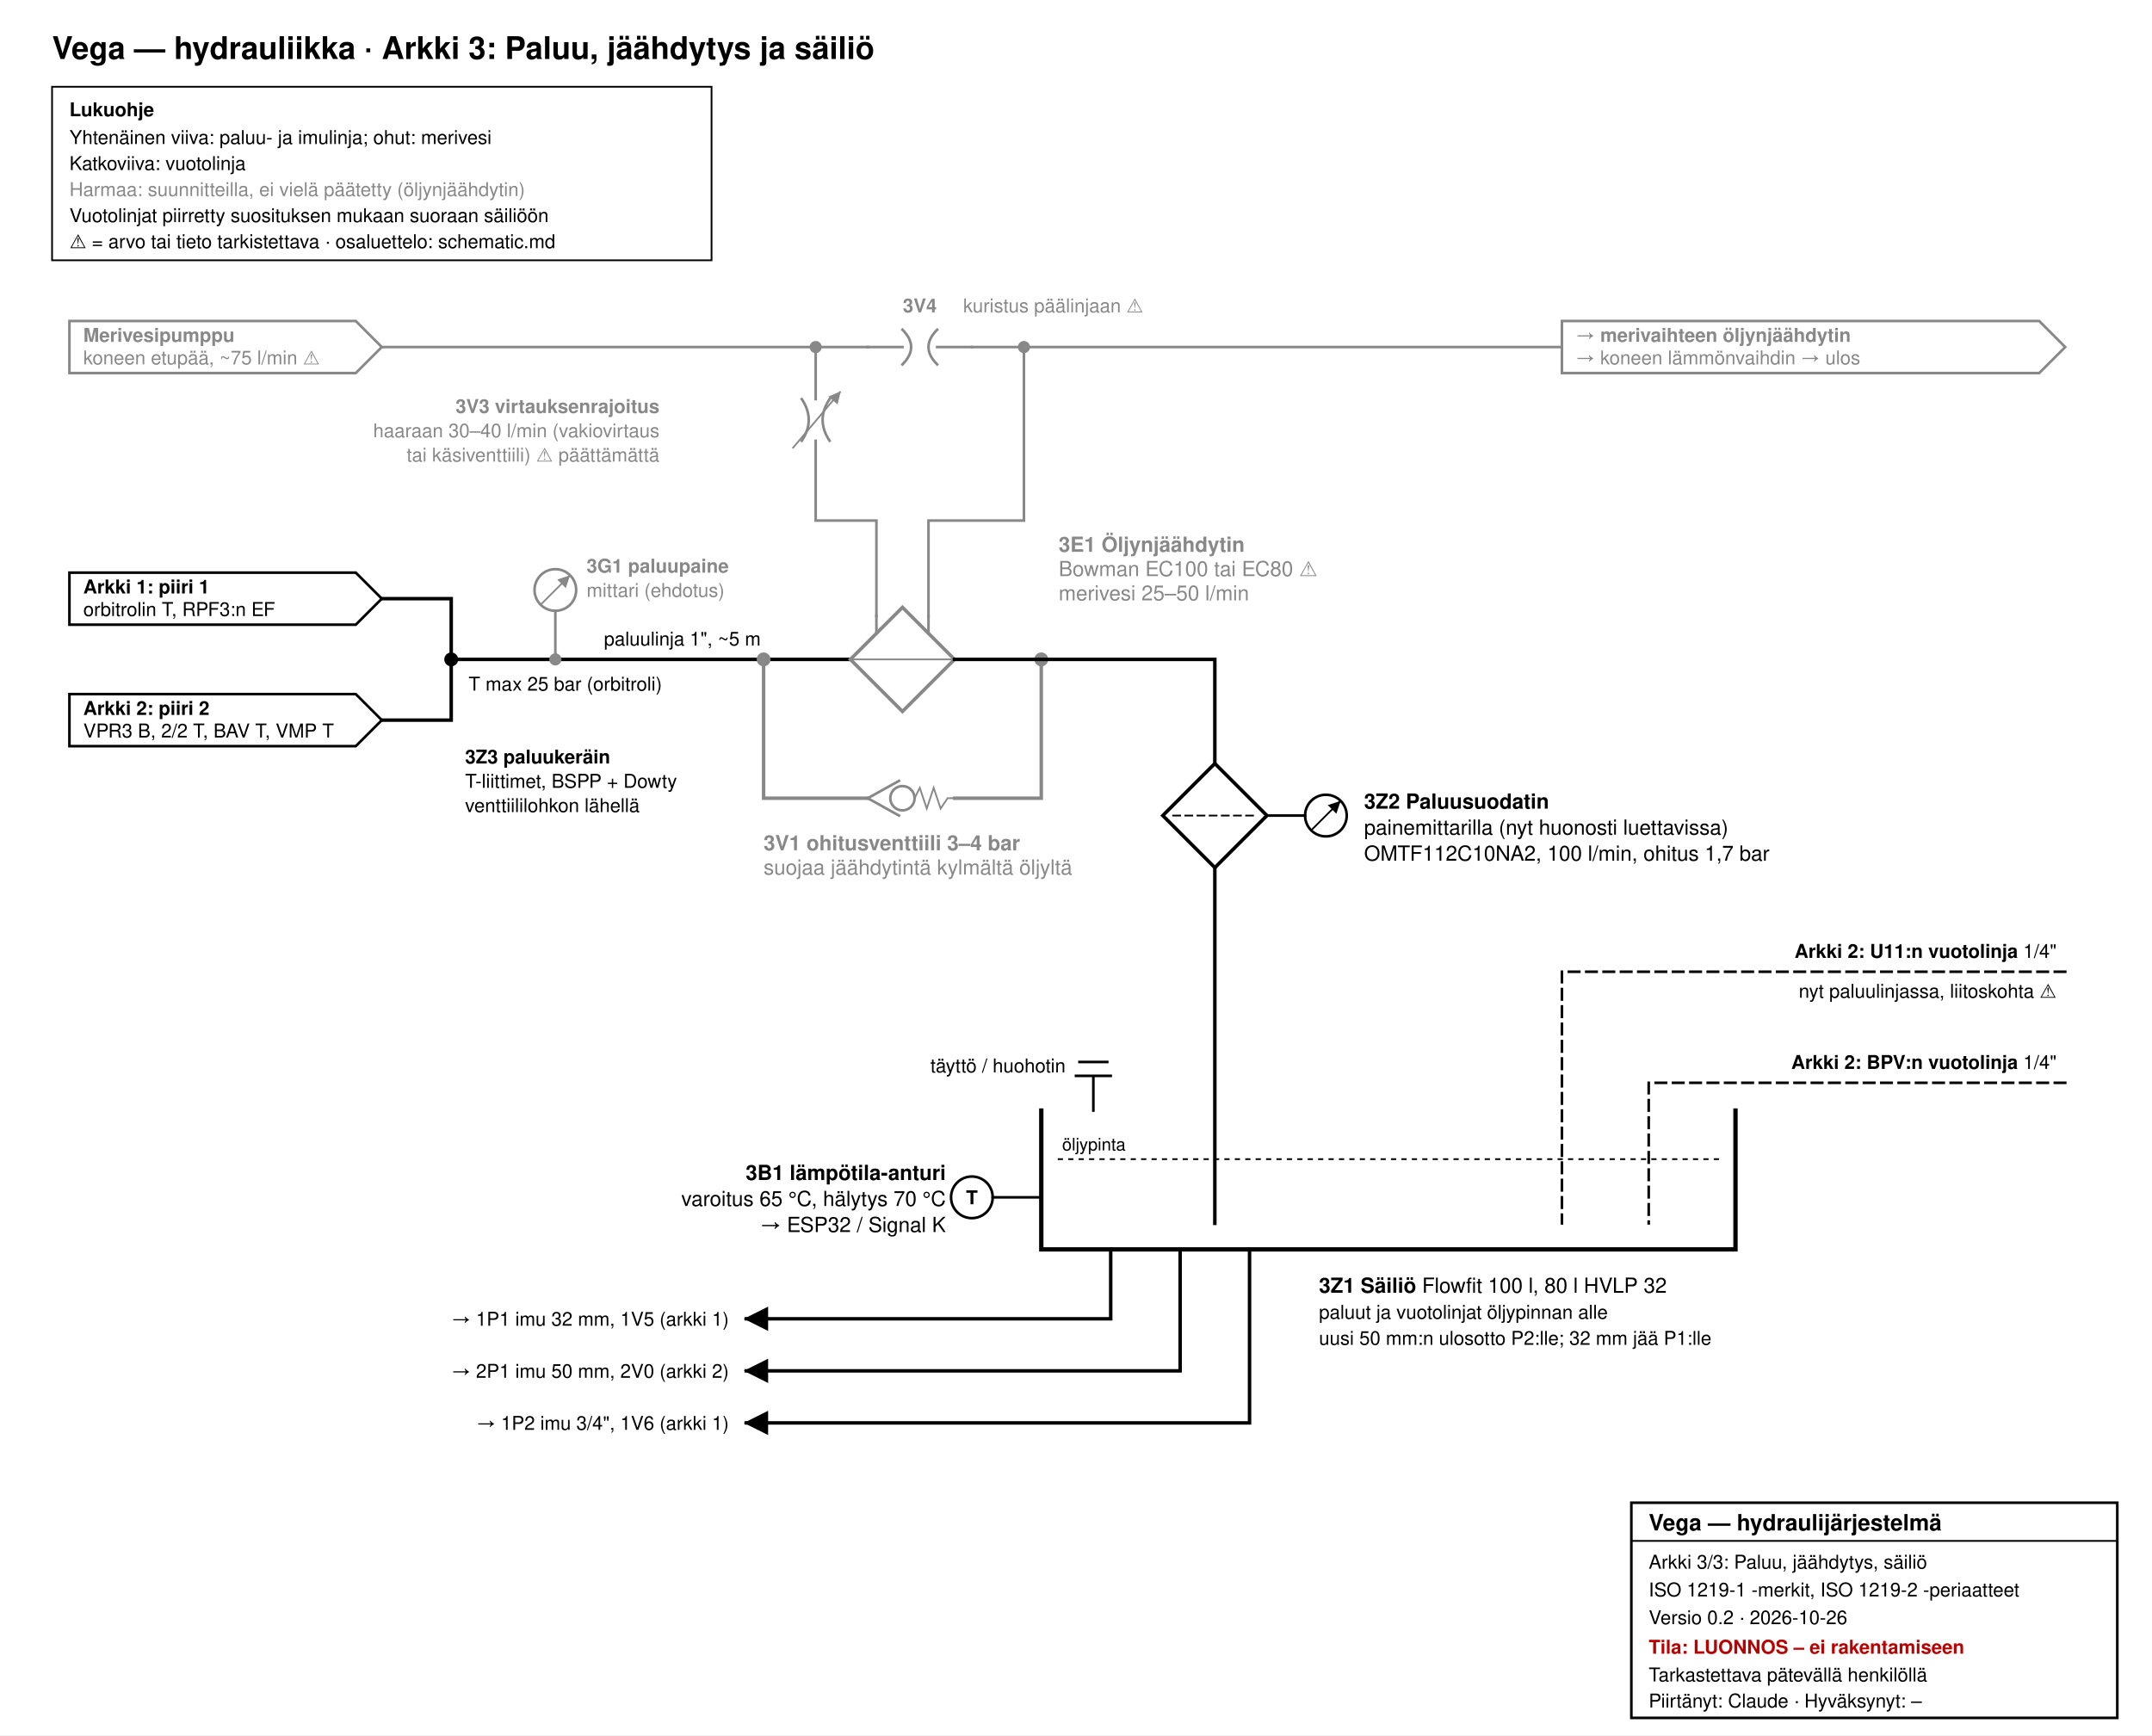
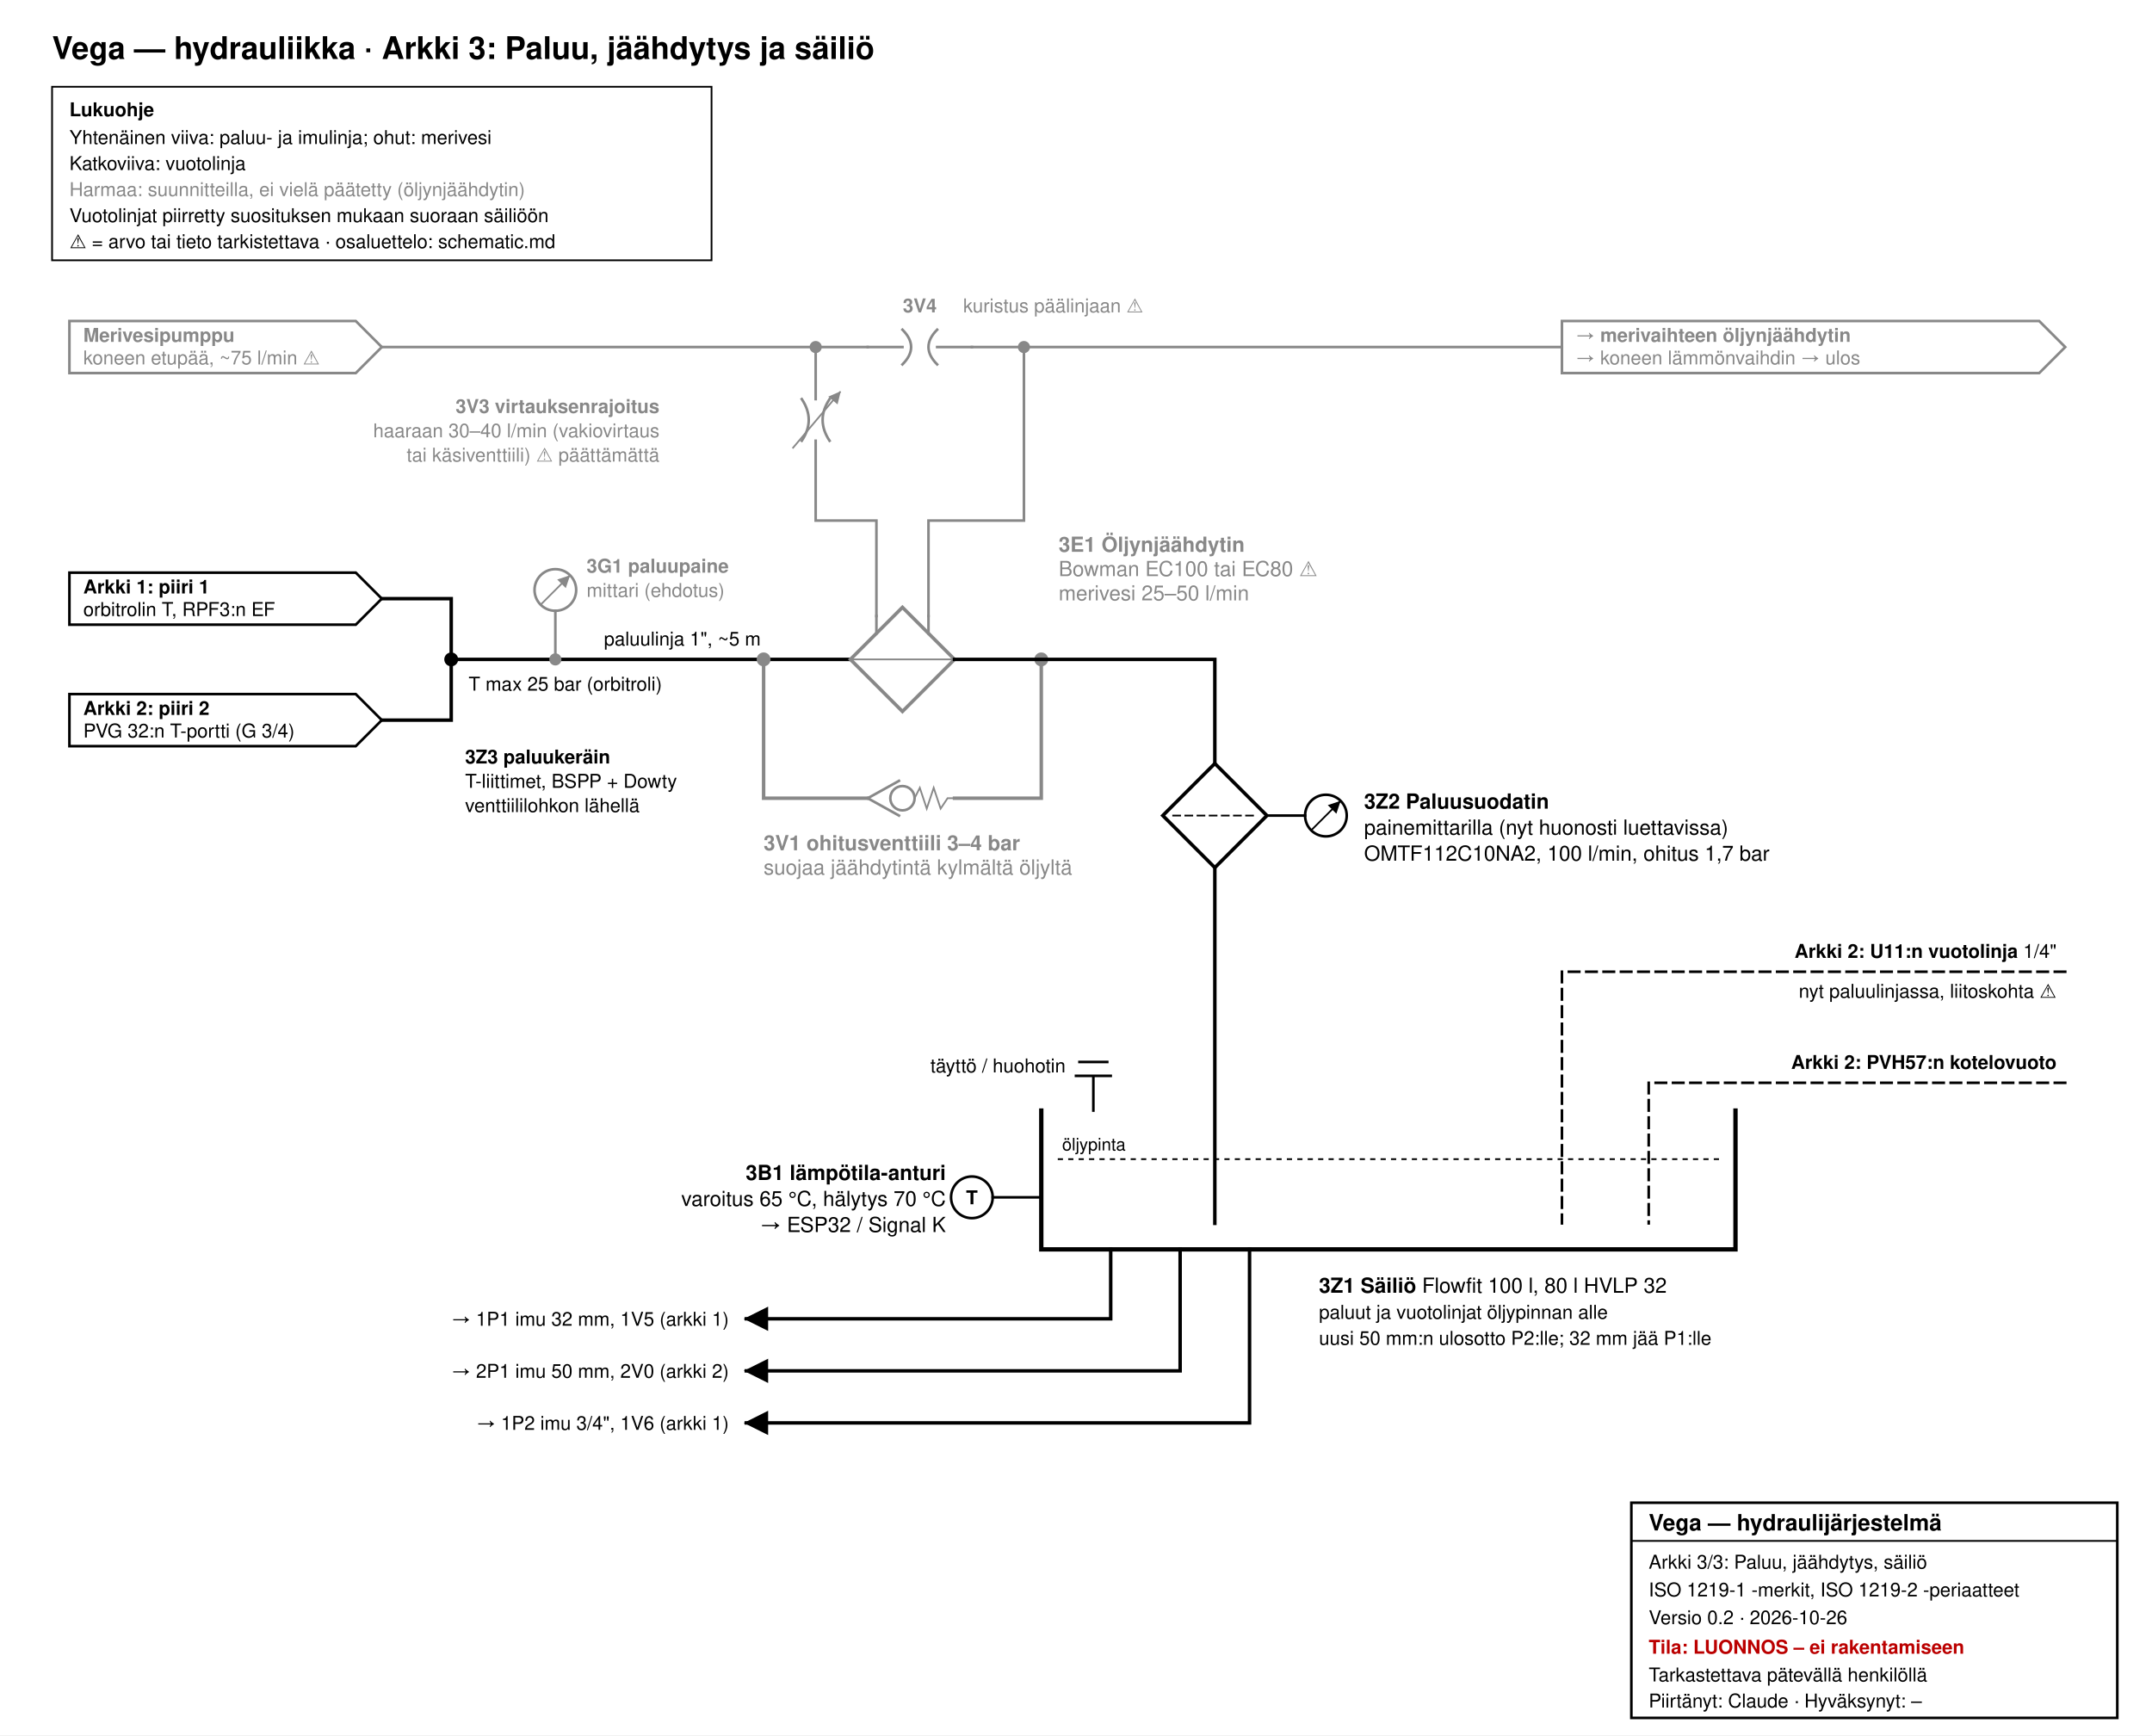
<svg xmlns="http://www.w3.org/2000/svg" viewBox="0 0 1240 1000" width="1240" height="1000" font-family="Helvetica, Arial, sans-serif" font-size="12">
  <defs>
    <marker id="ah" viewBox="0 0 10 10" refX="9" refY="5" markerWidth="7" markerHeight="7" orient="auto-start-reverse">
      <path d="M0,0 L10,5 L0,10 z" fill="#000" />
    </marker>
    <marker id="ahg" viewBox="0 0 10 10" refX="9" refY="5" markerWidth="7" markerHeight="7" orient="auto-start-reverse">
      <path d="M0,0 L10,5 L0,10 z" fill="#888" />
    </marker>
  </defs>
  <rect width="1240" height="1000" fill="#fff" />
  <g stroke="#000" stroke-width="2" fill="none" stroke-linecap="square">
    <text x="30" y="34" font-size="18" font-weight="bold" fill="#000" stroke="none">Vega — hydrauliikka · Arkki 3: Paluu, jäähdytys ja säiliö</text>
    <rect x="30" y="50" width="380" height="100" stroke-width="1" />
    <g stroke="none" fill="#000" font-size="11">
      <text x="40" y="67" font-weight="bold">Lukuohje</text>
      <text x="40" y="83">Yhtenäinen viiva: paluu- ja imulinja; ohut: merivesi</text>
      <text x="40" y="98">Katkoviiva: vuotolinja</text>
      <text x="40" y="113" fill="#888">Harmaa: suunnitteilla, ei vielä päätetty (öljynjäähdytin)</text>
      <text x="40" y="128">Vuotolinjat piirretty suosituksen mukaan suoraan säiliöön</text>
      <text x="40" y="143">⚠ = arvo tai tieto tarkistettava · osaluettelo: schematic.md</text>
    </g>
    <g stroke="#888">
      <path d="M220 200 H500 M560 200 H900" stroke-width="1.5" />
      <path d="M520 190 Q530 200 520 210 M540 190 Q530 200 540 210" stroke-width="1.5" />
      <path d="M500 200 H520 M540 200 H560" stroke-width="1.5" />
      <path d="M470 200 V230 M470 254 V300 H505 V355" stroke-width="1.5" />
      <path d="M462 230 Q470 242 462 254 M478 230 Q470 242 478 254" stroke-width="1.5" />
      <line x1="457" y1="258" x2="484" y2="226" stroke-width="1" marker-end="url(#ahg)" />
      <path d="M535 355 V300 H590 V200" stroke-width="1.5" />
      <circle cx="470" cy="200" r="3.5" fill="#888" stroke="none" />
      <circle cx="590" cy="200" r="3.5" fill="#888" stroke="none" />
      <path d="M40 185 H205 L220 200 L205 215 H40 Z" stroke-width="1.5" />
      <path d="M900 185 H1175 L1190 200 L1175 215 H900 Z" stroke-width="1.5" />
    </g>
    <g stroke="none" fill="#888" font-size="11">
      <text x="48" y="197" font-weight="bold">Merivesipumppu</text>
      <text x="48" y="210">koneen etupää, ~75 l/min ⚠</text>
      <text x="908" y="197" font-weight="bold">→ merivaihteen öljynjäähdytin</text>
      <text x="908" y="210">→ koneen lämmönvaihdin → ulos</text>
      <text x="530" y="180" text-anchor="middle" font-weight="bold">3V4</text>
      <text x="555" y="180">kuristus päälinjaan ⚠</text>
      <text x="380" y="238" text-anchor="end" font-weight="bold">3V3 virtauksenrajoitus</text>
      <text x="380" y="252" text-anchor="end">haaraan 30–40 l/min (vakiovirtaus</text>
      <text x="380" y="266" text-anchor="end">tai käsiventtiili) ⚠ päättämättä</text>
    </g>
    <path d="M40 330 H205 L220 345 L205 360 H40 Z" stroke-width="1.5" />
    <path d="M40 400 H205 L220 415 L205 430 H40 Z" stroke-width="1.5" />
    <g stroke="none" fill="#000" font-size="11">
      <text x="48" y="342" font-weight="bold">Arkki 1: piiri 1</text>
      <text x="48" y="355">orbitrolin T, RPF3:n EF</text>
      <text x="48" y="412" font-weight="bold">Arkki 2: piiri 2</text>
-       <text x="48" y="425">VPR3 B, 2/2 T, BAV T, VMP T</text>
+       <text x="48" y="425">PVG 32:n T-portti (G 3/4)</text>
    </g>
    <path d="M220 345 H260 V380 M220 415 H260 V380" />
    <circle cx="260" cy="380" r="4" fill="#000" stroke="none" />
    <path d="M260 380 H490" />
    <g stroke="none" fill="#000" font-size="11">
      <text x="348" y="372">paluulinja 1", ~5 m</text>
      <text x="270" y="398">T max 25 bar (orbitroli)</text>
      <text x="268" y="440" font-weight="bold">3Z3 paluukeräin</text>
      <text x="268" y="454">T-liittimet, BSPP + Dowty</text>
      <text x="268" y="468">venttiililohkon lähellä</text>
    </g>
    <g stroke="#888">
      <path d="M320 380 V352" stroke-width="1.5" />
      <circle cx="320" cy="340" r="12" stroke-width="1.5" />
      <line x1="312" y1="348" x2="328" y2="332" stroke-width="1" marker-end="url(#ahg)" />
      <circle cx="320" cy="380" r="3.5" fill="#888" stroke="none" />
    </g>
    <g stroke="none" fill="#888" font-size="11">
      <text x="338" y="330" font-weight="bold">3G1 paluupaine</text>
      <text x="338" y="344">mittari (ehdotus)</text>
    </g>
    <g stroke="#888">
      <path d="M520 350 L550 380 L520 410 L490 380 Z" stroke-width="2" />
      <path d="M490 380 H550" stroke-width="1" />
      <path d="M505 355 L505 365 M535 355 L535 365" stroke-width="1.5" />
      <path d="M440 380 V460 H500 M550 460 H600 V380" />
      <path d="M500 460 L518 450 M500 460 L518 470" stroke-width="1.5" />
      <circle cx="520" cy="460" r="7" fill="#fff" stroke-width="1.5" />
      <polyline points="527,460 530,454 534,466 538,454 542,466 546,460 550,460" stroke-width="1" />
      <circle cx="440" cy="380" r="4" fill="#888" stroke="none" />
      <circle cx="600" cy="380" r="4" fill="#888" stroke="none" />
    </g>
    <path d="M550 380 H700 V440" />
    <g stroke="none" fill="#888">
      <text x="610" y="318" font-weight="bold">3E1 Öljynjäähdytin</text>
      <text x="610" y="332">Bowman EC100 tai EC80 ⚠</text>
      <text x="610" y="346">merivesi 25–50 l/min</text>
      <text x="440" y="490" font-weight="bold">3V1 ohitusventtiili 3–4 bar</text>
      <text x="440" y="504">suojaa jäähdytintä kylmältä öljyltä</text>
    </g>
    <path d="M700 440 L730 470 L700 500 L670 470 Z" />
    <line x1="676" y1="470" x2="724" y2="470" stroke-width="1" stroke-dasharray="4 3" />
    <path d="M730 470 H752" stroke-width="1.5" />
    <circle cx="764" cy="470" r="12" stroke-width="1.5" />
    <line x1="756" y1="478" x2="772" y2="462" stroke-width="1" marker-end="url(#ah)" />
    <line x1="700" y1="500" x2="700" y2="705" />
    <g stroke="none" fill="#000">
      <text x="786" y="466" font-weight="bold">3Z2 Paluusuodatin</text>
      <text x="786" y="481">painemittarilla (nyt huonosti luettavissa)</text>
      <text x="786" y="496">OMTF112C10NA2, 100 l/min, ohitus 1,7 bar</text>
    </g>
    <path d="M1190 560 H900 V705" stroke-width="1.5" stroke-dasharray="6 4" />
    <path d="M1190 624 H950 V705" stroke-width="1.5" stroke-dasharray="6 4" />
    <g stroke="none" fill="#000" font-size="11">
      <text x="1185" y="552" text-anchor="end">
        <tspan font-weight="bold">Arkki 2: U11:n vuotolinja</tspan> 1/4"</text>
      <text x="1185" y="575" text-anchor="end">nyt paluulinjassa, liitoskohta ⚠</text>
      <text x="1185" y="616" text-anchor="end">
-         <tspan font-weight="bold">Arkki 2: BPV:n vuotolinja</tspan> 1/4"</text>
+         <tspan font-weight="bold">Arkki 2: PVH57:n kotelovuoto</tspan>
+       </text>
    </g>
    <path d="M600 640 V720 H1000 V640" stroke-width="2.5" />
    <line x1="610" y1="668" x2="990" y2="668" stroke-width="1" stroke-dasharray="2 4" />
    <text x="612" y="663" stroke="none" fill="#000" font-size="10">öljypinta</text>
    <path d="M630 640 V620 M620 620 H640 M622 612 H638" stroke-width="1.5" />
    <path d="M640 720 V760 H430" marker-end="url(#ah)" />
    <path d="M680 720 V790 H430" marker-end="url(#ah)" />
    <path d="M720 720 V820 H430" marker-end="url(#ah)" />
    <g stroke="none" fill="#000" font-size="11" text-anchor="end">
      <text x="420" y="764">→ 1P1 imu 32 mm, 1V5 (arkki 1)</text>
      <text x="420" y="794">→ 2P1 imu 50 mm, 2V0 (arkki 2)</text>
      <text x="420" y="824">→ 1P2 imu 3/4", 1V6 (arkki 1)</text>
    </g>
    <path d="M600 690 H572" stroke-width="1.5" />
    <circle cx="560" cy="690" r="12" stroke-width="1.5" />
    <text x="560" y="694" text-anchor="middle" font-size="11" font-weight="bold" stroke="none" fill="#000">T</text>
    <g stroke="none" fill="#000">
      <text x="545" y="680" text-anchor="end" font-weight="bold">3B1 lämpötila-anturi</text>
      <text x="545" y="695" text-anchor="end">varoitus 65 °C, hälytys 70 °C</text>
      <text x="545" y="710" text-anchor="end">→ ESP32 / Signal K</text>
      <text x="760" y="745">
        <tspan font-weight="bold">3Z1 Säiliö</tspan> Flowfit 100 l, 80 l HVLP 32</text>
      <text x="760" y="760" font-size="11">paluut ja vuotolinjat öljypinnan alle</text>
      <text x="760" y="775" font-size="11">uusi 50 mm:n ulosotto P2:lle; 32 mm jää P1:lle</text>
      <text x="614" y="618" text-anchor="end" font-size="11">täyttö / huohotin</text>
    </g>
    <rect x="940" y="866" width="280" height="124" stroke-width="1.5" />
    <line x1="940" y1="888" x2="1220" y2="888" stroke-width="1" />
    <g stroke="none" fill="#000" font-size="11">
      <text x="950" y="882" font-size="13" font-weight="bold">Vega — hydraulijärjestelmä</text>
      <text x="950" y="904">Arkki 3/3: Paluu, jäähdytys, säiliö</text>
      <text x="950" y="920">ISO 1219-1 -merkit, ISO 1219-2 -periaatteet</text>
      <text x="950" y="936">Versio 0.2 · 2026-10-26</text>
      <text x="950" y="953" font-weight="bold" fill="#b00">Tila: LUONNOS – ei rakentamiseen</text>
      <text x="950" y="969">Tarkastettava pätevällä henkilöllä</text>
      <text x="950" y="984">Piirtänyt: Claude · Hyväksynyt: –</text>
    </g>
  </g>
</svg>
